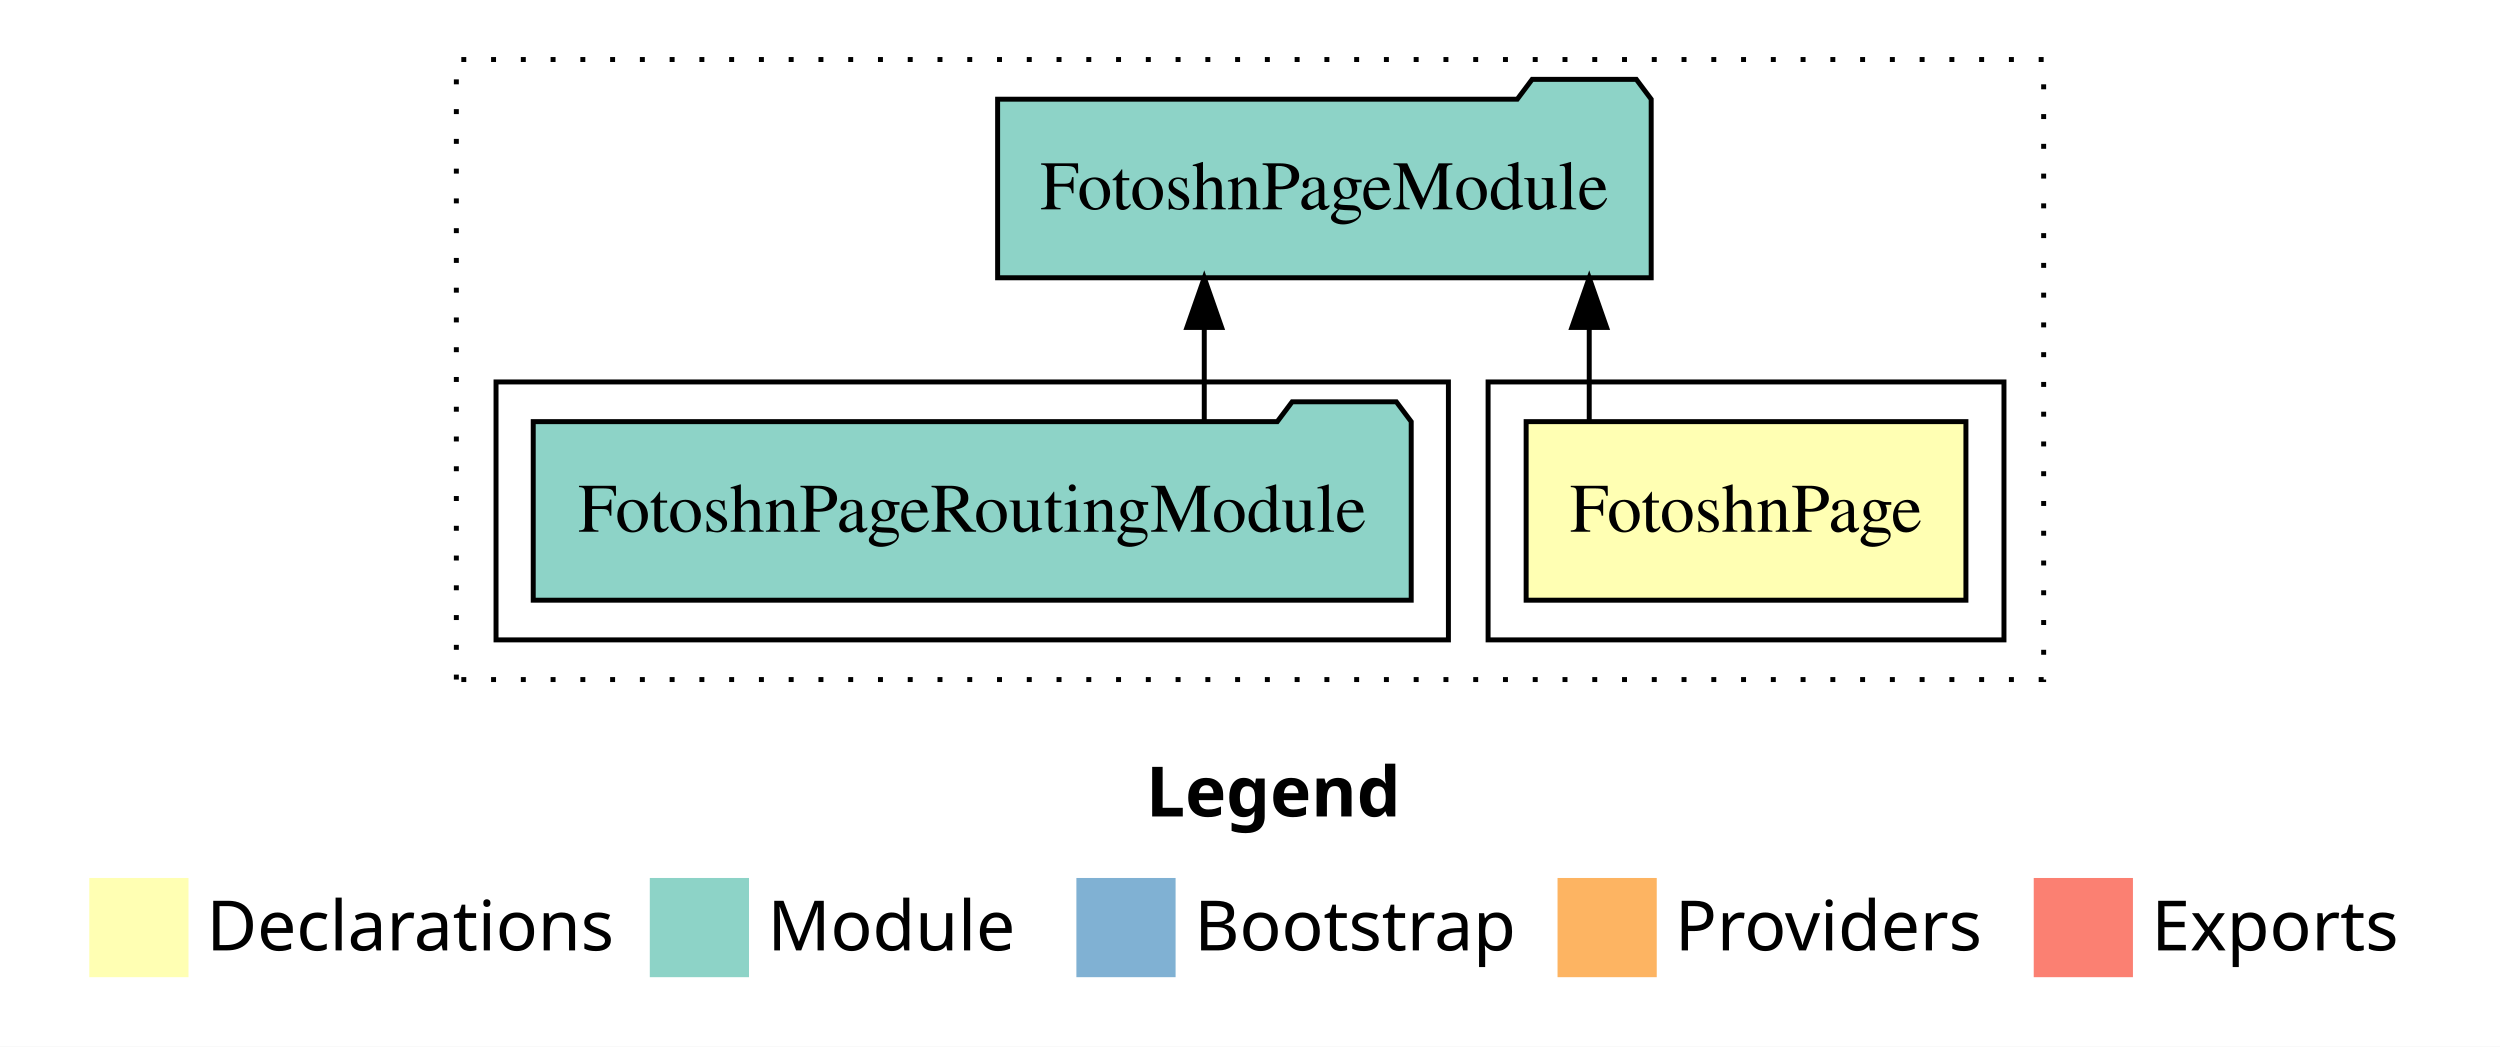
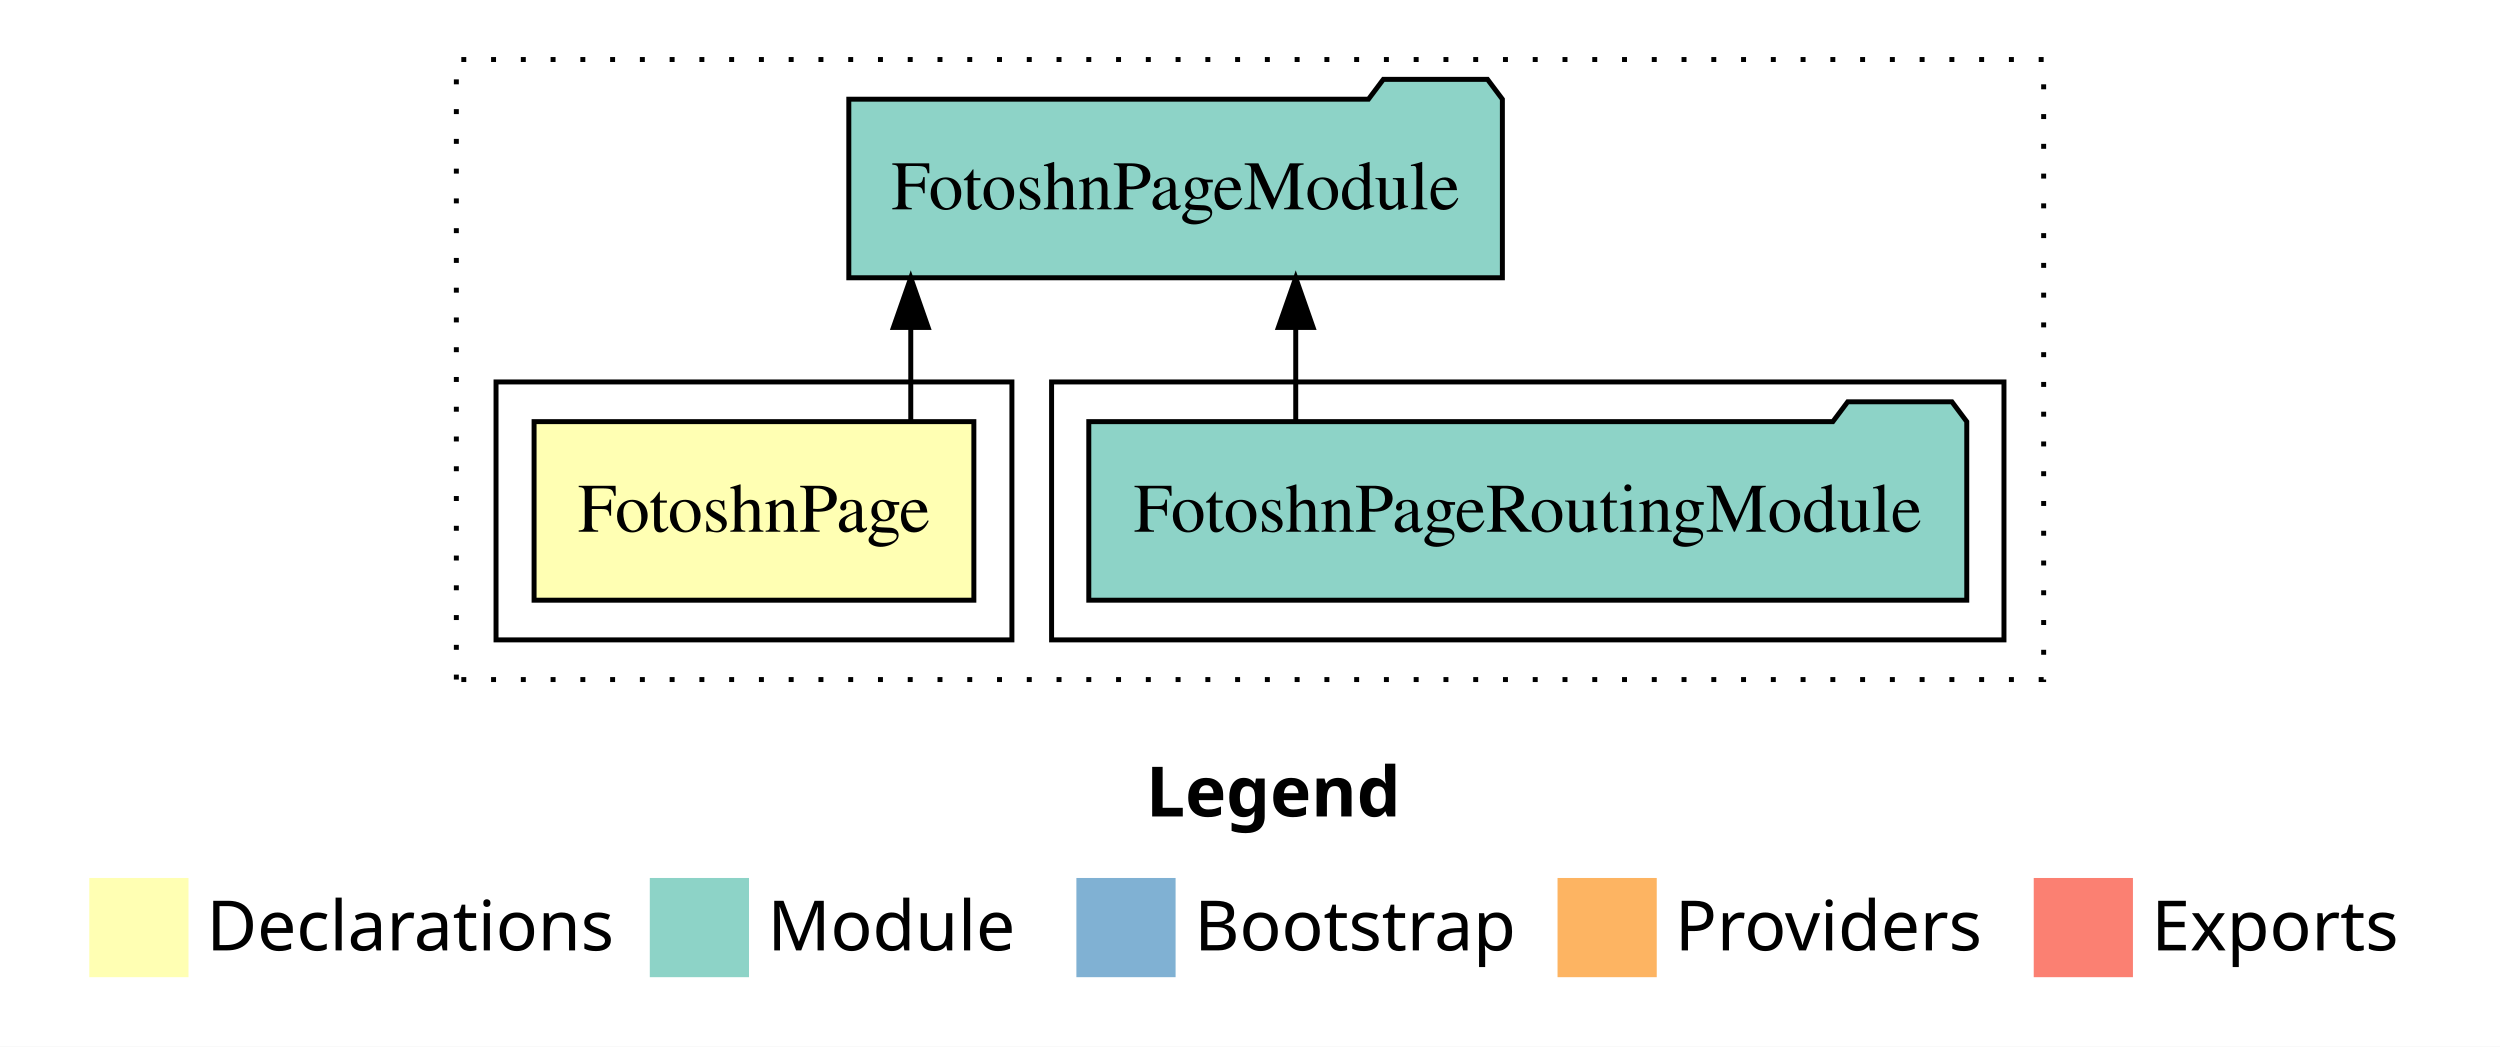
<svg xmlns="http://www.w3.org/2000/svg" width="504pt" height="211pt" viewBox="0.00 0.00 504.00 211.00">
  <g id="graph0" class="graph" transform="scale(1 1) rotate(0) translate(4 207)">
    <polygon fill="white" stroke="transparent" points="-4,4 -4,-207 500,-207 500,4 -4,4" />
    <text text-anchor="start" x="227.01" y="-42.4" font-family="Times-12" font-weight="bold" font-size="14.00">Legend</text>
    <polygon fill="#ffffb3" stroke="transparent" points="14,-10 14,-30 34,-30 34,-10 14,-10" />
    <text text-anchor="start" x="37.63" y="-15.4" font-family="Times-12" font-size="14.00">  Declarations</text>
    <polygon fill="#8dd3c7" stroke="transparent" points="127,-10 127,-30 147,-30 147,-10 127,-10" />
    <text text-anchor="start" x="150.73" y="-15.4" font-family="Times-12" font-size="14.00">  Module</text>
    <polygon fill="#80b1d3" stroke="transparent" points="213,-10 213,-30 233,-30 233,-10 213,-10" />
    <text text-anchor="start" x="236.78" y="-15.4" font-family="Times-12" font-size="14.00">  Bootstrap</text>
    <polygon fill="#fdb462" stroke="transparent" points="310,-10 310,-30 330,-30 330,-10 310,-10" />
    <text text-anchor="start" x="333.67" y="-15.4" font-family="Times-12" font-size="14.00">  Providers</text>
    <polygon fill="#fb8072" stroke="transparent" points="406,-10 406,-30 426,-30 426,-10 406,-10" />
    <text text-anchor="start" x="429.73" y="-15.4" font-family="Times-12" font-size="14.00">  Exports</text>
    <g id="clust1" class="cluster">
      <polygon fill="none" stroke="black" stroke-dasharray="1,5" points="88,-70 88,-195 408,-195 408,-70 88,-70" />
    </g>
+     <g id="clust4" class="cluster">
+       <polygon fill="none" stroke="black" points="208,-78 208,-130 400,-130 400,-78 208,-78" />
+     </g>
    <g id="clust2" class="cluster">
-       <polygon fill="none" stroke="black" points="296,-78 296,-130 400,-130 400,-78 296,-78" />
-     </g>
-     <g id="clust4" class="cluster">
-       <polygon fill="none" stroke="black" points="96,-78 96,-130 288,-130 288,-78 96,-78" />
+       <polygon fill="none" stroke="black" points="96,-78 96,-130 200,-130 200,-78 96,-78" />
    </g>
    <g id="node1" class="node">
-       <polygon fill="#ffffb3" stroke="black" points="392.33,-122 303.67,-122 303.67,-86 392.33,-86 392.33,-122" />
-       <text text-anchor="middle" x="348" y="-99.8" font-family="Times,serif" font-size="14.00">FotoshnPage</text>
+       <polygon fill="#ffffb3" stroke="black" points="192.33,-122 103.67,-122 103.67,-86 192.33,-86 192.33,-122" />
+       <text text-anchor="middle" x="148" y="-99.8" font-family="Times,serif" font-size="14.00">FotoshnPage</text>
    </g>
    <g id="node2" class="node">
-       <polygon fill="#8dd3c7" stroke="black" points="328.88,-187 325.88,-191 304.88,-191 301.88,-187 197.12,-187 197.12,-151 328.88,-151 328.88,-187" />
-       <text text-anchor="middle" x="263" y="-164.8" font-family="Times,serif" font-size="14.00">FotoshnPageModule</text>
+       <polygon fill="#8dd3c7" stroke="black" points="298.88,-187 295.88,-191 274.88,-191 271.88,-187 167.12,-187 167.12,-151 298.88,-151 298.88,-187" />
+       <text text-anchor="middle" x="233" y="-164.8" font-family="Times,serif" font-size="14.00">FotoshnPageModule</text>
    </g>
    <g id="edge1" class="edge">
-       <path fill="none" stroke="black" d="M316.39,-122.11C316.39,-122.11 316.39,-140.99 316.39,-140.99" />
-       <polygon fill="black" stroke="black" points="312.89,-140.99 316.39,-150.99 319.89,-140.99 312.89,-140.99" />
+       <path fill="none" stroke="black" d="M179.61,-122.11C179.61,-122.11 179.61,-140.99 179.61,-140.99" />
+       <polygon fill="black" stroke="black" points="176.11,-140.99 179.61,-150.99 183.11,-140.99 176.11,-140.99" />
    </g>
    <g id="node3" class="node">
-       <polygon fill="#8dd3c7" stroke="black" points="280.5,-122 277.5,-126 256.5,-126 253.5,-122 103.5,-122 103.5,-86 280.5,-86 280.5,-122" />
-       <text text-anchor="middle" x="192" y="-99.8" font-family="Times,serif" font-size="14.00">FotoshnPageRoutingModule</text>
+       <polygon fill="#8dd3c7" stroke="black" points="392.5,-122 389.5,-126 368.5,-126 365.5,-122 215.5,-122 215.5,-86 392.5,-86 392.5,-122" />
+       <text text-anchor="middle" x="304" y="-99.8" font-family="Times,serif" font-size="14.00">FotoshnPageRoutingModule</text>
    </g>
    <g id="edge2" class="edge">
-       <path fill="none" stroke="black" d="M238.78,-122.11C238.78,-122.11 238.78,-140.99 238.78,-140.99" />
-       <polygon fill="black" stroke="black" points="235.28,-140.99 238.78,-150.99 242.28,-140.99 235.28,-140.99" />
+       <path fill="none" stroke="black" d="M257.22,-122.11C257.22,-122.11 257.22,-140.99 257.22,-140.99" />
+       <polygon fill="black" stroke="black" points="253.72,-140.99 257.22,-150.99 260.72,-140.99 253.72,-140.99" />
    </g>
  </g>
</svg>
